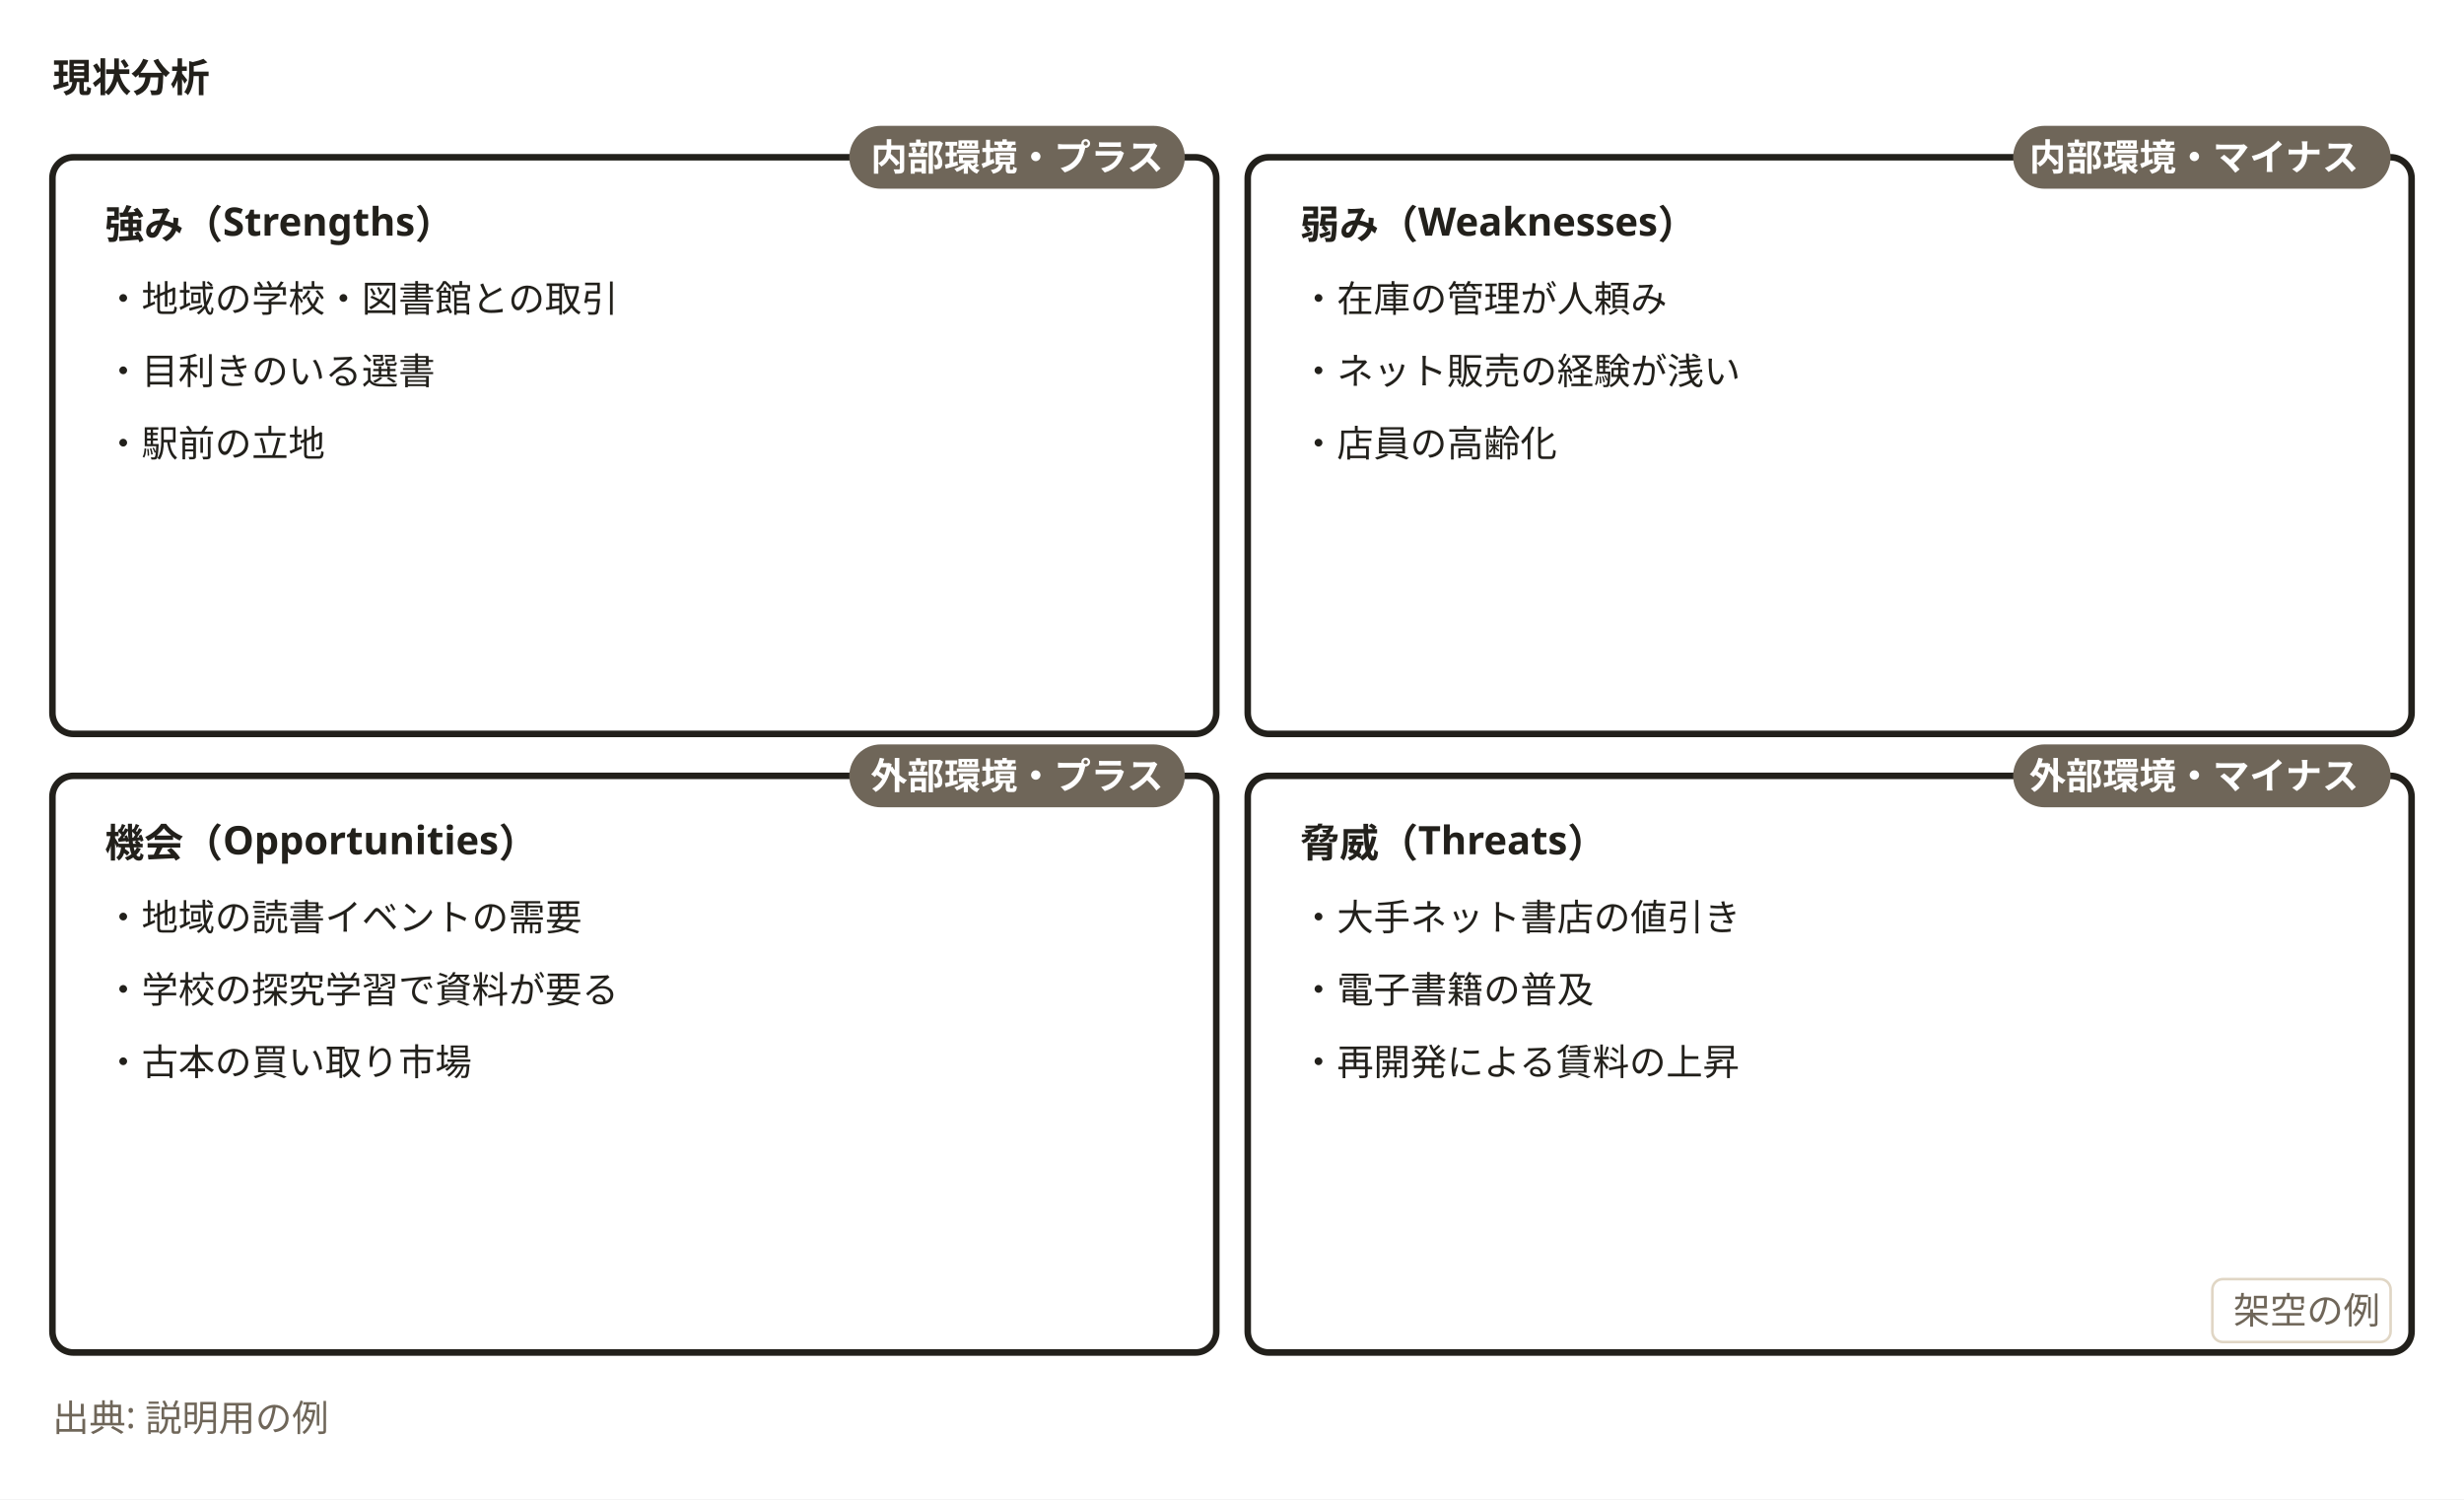
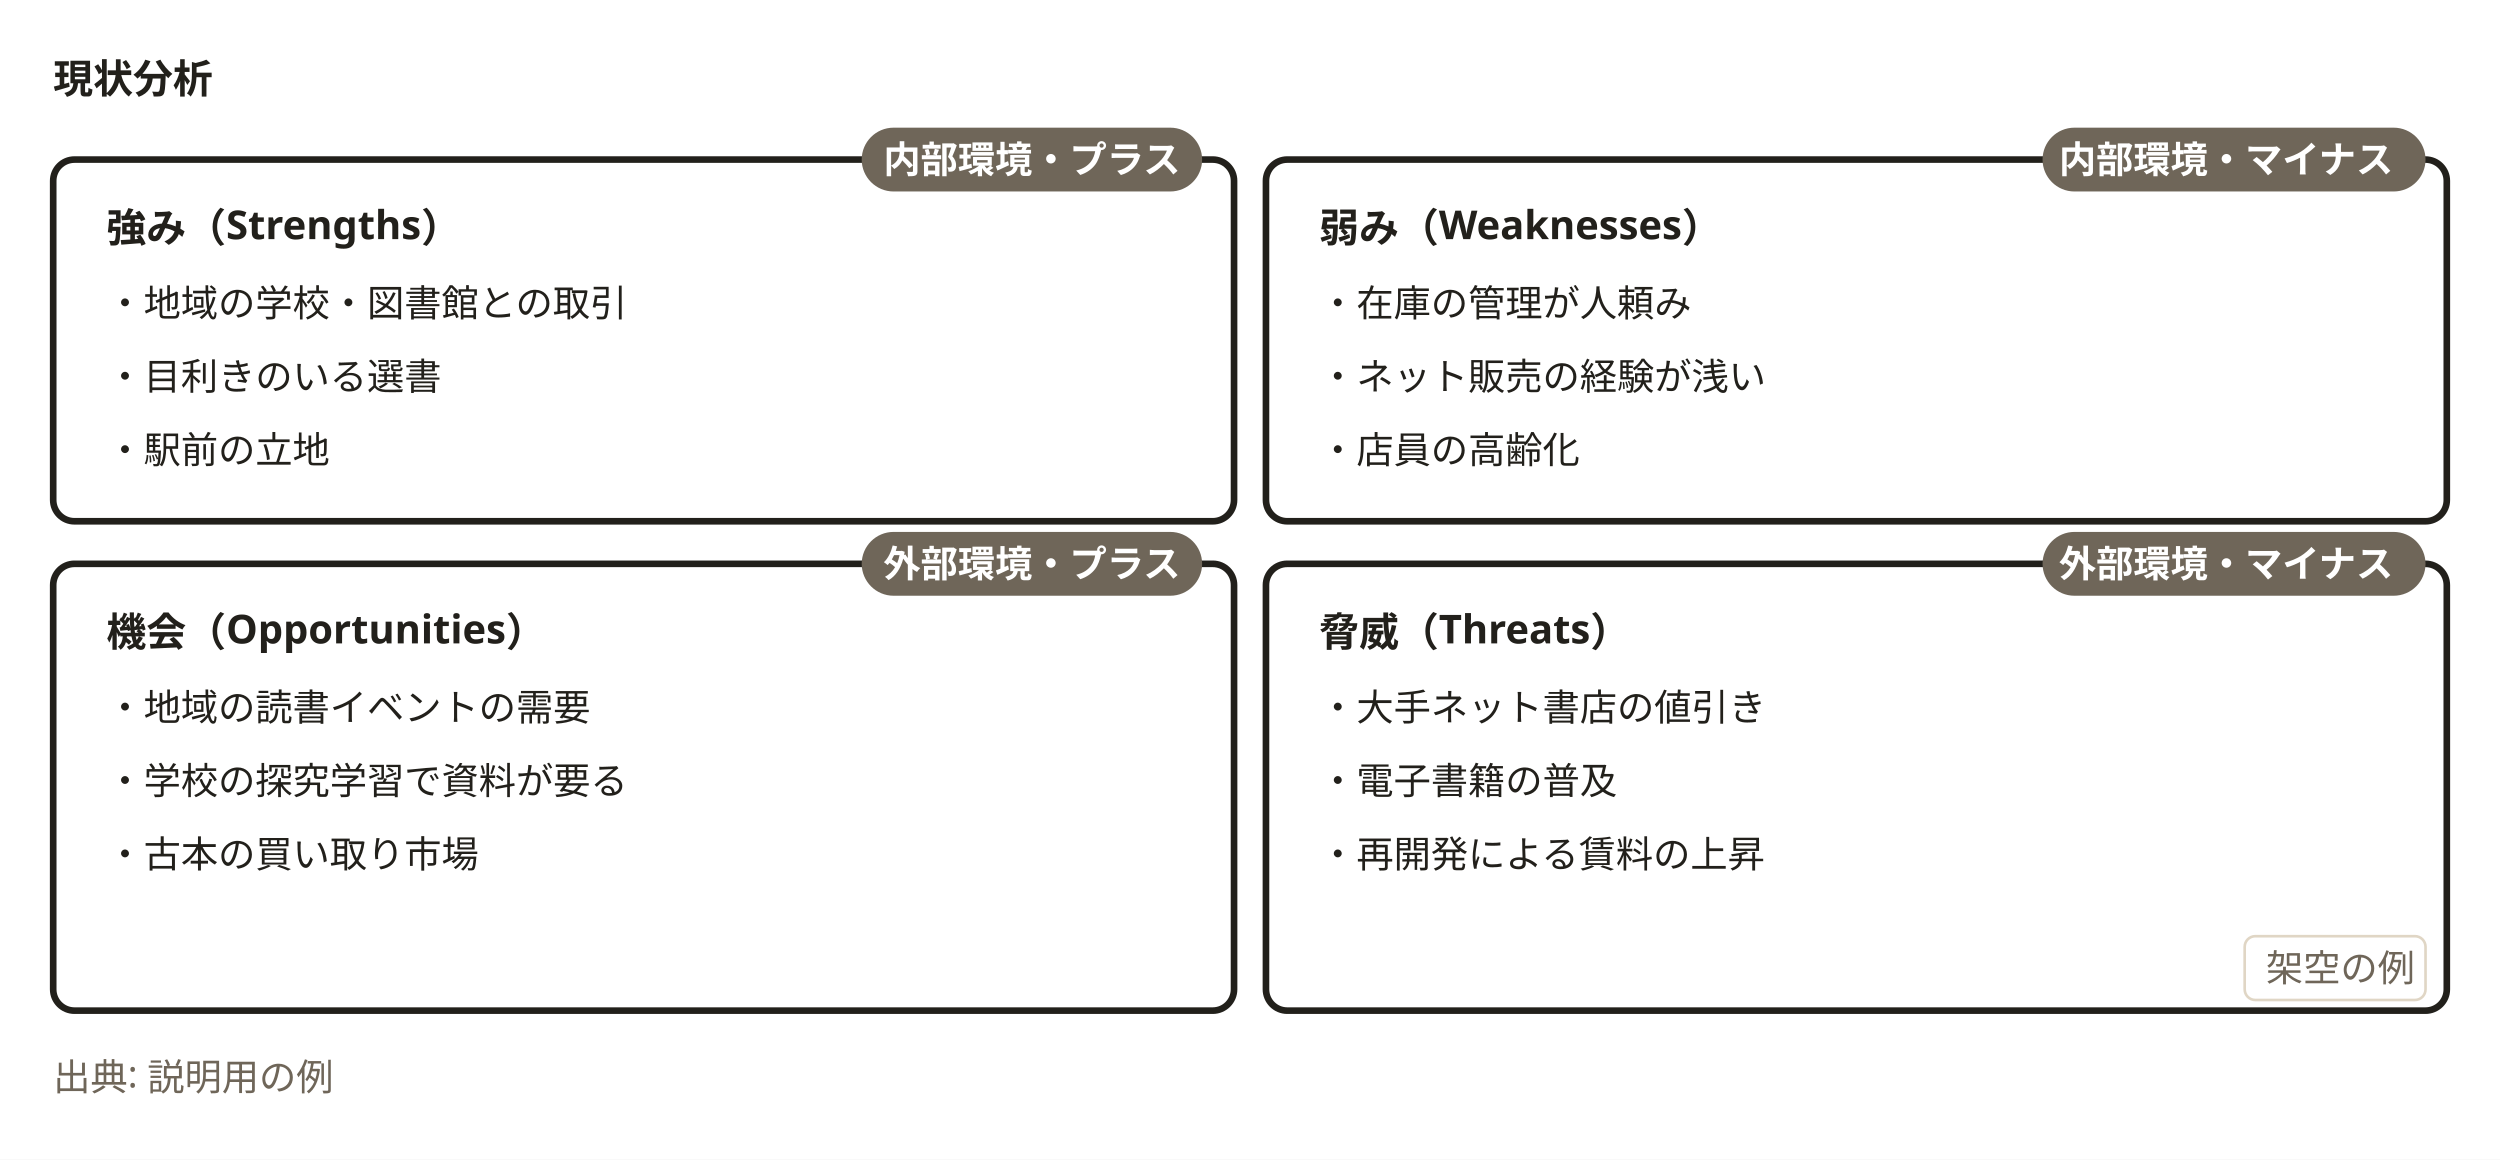
- <svg xmlns="http://www.w3.org/2000/svg" width="940" height="572" viewBox="0 0 940 572" role="img" aria-labelledby="svg-title svg-desc">
+ <svg xmlns="http://www.w3.org/2000/svg" width="940" height="436" viewBox="0 0 940 436" role="img" aria-labelledby="svg-title svg-desc">
  <style>
    text { font-family: 'Hiragino Sans','Hiragino Kaku Gothic ProN','Yu Gothic','YuGothic',Meiryo,'Noto Sans JP',sans-serif; }
    .emoji { font-family: 'Noto Color Emoji','Segoe UI Emoji',sans-serif; }
  </style>
-   <rect x="0" y="0" width="940" height="572" fill="#ffffff" />
+   <rect x="0" y="0" width="940" height="436" fill="#ffffff" />
  <text x="20" y="35" font-size="15" font-weight="700" fill="#22201b">現状分析</text>
-   <rect x="20" y="60" width="444" height="220" rx="8" fill="#ffffff" stroke="#22201b" stroke-width="2.5" />
+   <rect x="20" y="60" width="444" height="136" rx="8" fill="#ffffff" stroke="#22201b" stroke-width="2.5" />
  <text x="40" y="91" font-size="15" font-weight="700" fill="#22201b">強み（Strengths）</text>
  <text x="40" y="119" font-size="14" font-weight="400" fill="#22201b">・地域の学校・図書館との取引</text>
  <text x="40" y="146.6" font-size="14" font-weight="400" fill="#22201b">・目利きのいる選書</text>
  <text x="40" y="174.2" font-size="14" font-weight="400" fill="#22201b">・駅前の立地</text>
  <rect x="324" y="48" width="128" height="24" rx="12" fill="#6f6659" />
  <text x="388" y="65" text-anchor="middle" font-size="14" font-weight="700" fill="#ffffff">内部環境・プラス</text>
-   <rect x="476" y="60" width="444" height="220" rx="8" fill="#ffffff" stroke="#22201b" stroke-width="2.5" />
+   <rect x="476" y="60" width="444" height="136" rx="8" fill="#ffffff" stroke="#22201b" stroke-width="2.5" />
  <text x="496" y="91" font-size="15" font-weight="700" fill="#22201b">弱み（Weaknesses）</text>
  <text x="496" y="119" font-size="14" font-weight="400" fill="#22201b">・在庫の管理が人頼み</text>
  <text x="496" y="146.6" font-size="14" font-weight="400" fill="#22201b">・ネット販売の経験が浅い</text>
  <text x="496" y="174.2" font-size="14" font-weight="400" fill="#22201b">・店員の高齢化</text>
  <rect x="768" y="48" width="144" height="24" rx="12" fill="#6f6659" />
  <text x="837" y="65" text-anchor="middle" font-size="14" font-weight="700" fill="#ffffff">内部環境・マイナス</text>
-   <rect x="20" y="296" width="444" height="220" rx="8" fill="#ffffff" stroke="#22201b" stroke-width="2.5" />
-   <text x="40" y="327" font-size="15" font-weight="700" fill="#22201b">機会（Opportunities）</text>
-   <text x="40" y="355" font-size="14" font-weight="400" fill="#22201b">・地域の読書イベントの需要</text>
-   <text x="40" y="382.6" font-size="14" font-weight="400" fill="#22201b">・学校の探究学習で資料が要る</text>
-   <text x="40" y="410.2" font-size="14" font-weight="400" fill="#22201b">・古本の買い取り市場</text>
-   <rect x="324" y="284" width="128" height="24" rx="12" fill="#6f6659" />
-   <text x="388" y="301" text-anchor="middle" font-size="14" font-weight="700" fill="#ffffff">外部環境・プラス</text>
-   <rect x="476" y="296" width="444" height="220" rx="8" fill="#ffffff" stroke="#22201b" stroke-width="2.5" />
-   <text x="496" y="327" font-size="15" font-weight="700" fill="#22201b">脅威（Threats）</text>
-   <text x="496" y="355" font-size="14" font-weight="400" fill="#22201b">・大手ネット書店の値引き</text>
-   <text x="496" y="382.6" font-size="14" font-weight="400" fill="#22201b">・電子書籍の普及</text>
-   <text x="496" y="410.2" font-size="14" font-weight="400" fill="#22201b">・再開発による賃料の上昇</text>
-   <rect x="768" y="284" width="144" height="24" rx="12" fill="#6f6659" />
-   <text x="837" y="301" text-anchor="middle" font-size="14" font-weight="700" fill="#ffffff">外部環境・マイナス</text>
-   <rect x="844" y="488" width="68" height="24" rx="4" fill="#ffffff" stroke="#e0d6c5" stroke-width="1" />
-   <text x="880" y="505" font-size="14" text-anchor="middle" fill="#6f6659">架空の例</text>
-   <text x="20" y="546" font-size="14" font-weight="400" fill="#6f6659">出典: 説明用の例</text>
+   <rect x="20" y="212" width="444" height="168" rx="8" fill="#ffffff" stroke="#22201b" stroke-width="2.5" />
+   <text x="40" y="243" font-size="15" font-weight="700" fill="#22201b">機会（Opportunities）</text>
+   <text x="40" y="271" font-size="14" font-weight="400" fill="#22201b">・地域の読書イベントの需要</text>
+   <text x="40" y="298.6" font-size="14" font-weight="400" fill="#22201b">・学校の探究学習で資料が要る</text>
+   <text x="40" y="326.2" font-size="14" font-weight="400" fill="#22201b">・古本の買い取り市場</text>
+   <rect x="324" y="200" width="128" height="24" rx="12" fill="#6f6659" />
+   <text x="388" y="217" text-anchor="middle" font-size="14" font-weight="700" fill="#ffffff">外部環境・プラス</text>
+   <rect x="476" y="212" width="444" height="168" rx="8" fill="#ffffff" stroke="#22201b" stroke-width="2.5" />
+   <text x="496" y="243" font-size="15" font-weight="700" fill="#22201b">脅威（Threats）</text>
+   <text x="496" y="271" font-size="14" font-weight="400" fill="#22201b">・大手ネット書店の値引き</text>
+   <text x="496" y="298.6" font-size="14" font-weight="400" fill="#22201b">・電子書籍の普及</text>
+   <text x="496" y="326.2" font-size="14" font-weight="400" fill="#22201b">・再開発による賃料の上昇</text>
+   <rect x="768" y="200" width="144" height="24" rx="12" fill="#6f6659" />
+   <text x="837" y="217" text-anchor="middle" font-size="14" font-weight="700" fill="#ffffff">外部環境・マイナス</text>
+   <rect x="844" y="352" width="68" height="24" rx="4" fill="#ffffff" stroke="#e0d6c5" stroke-width="1" />
+   <text x="880" y="369" font-size="14" text-anchor="middle" fill="#6f6659">架空の例</text>
+   <text x="20" y="410" font-size="14" font-weight="400" fill="#6f6659">出典: 説明用の例</text>
</svg>
